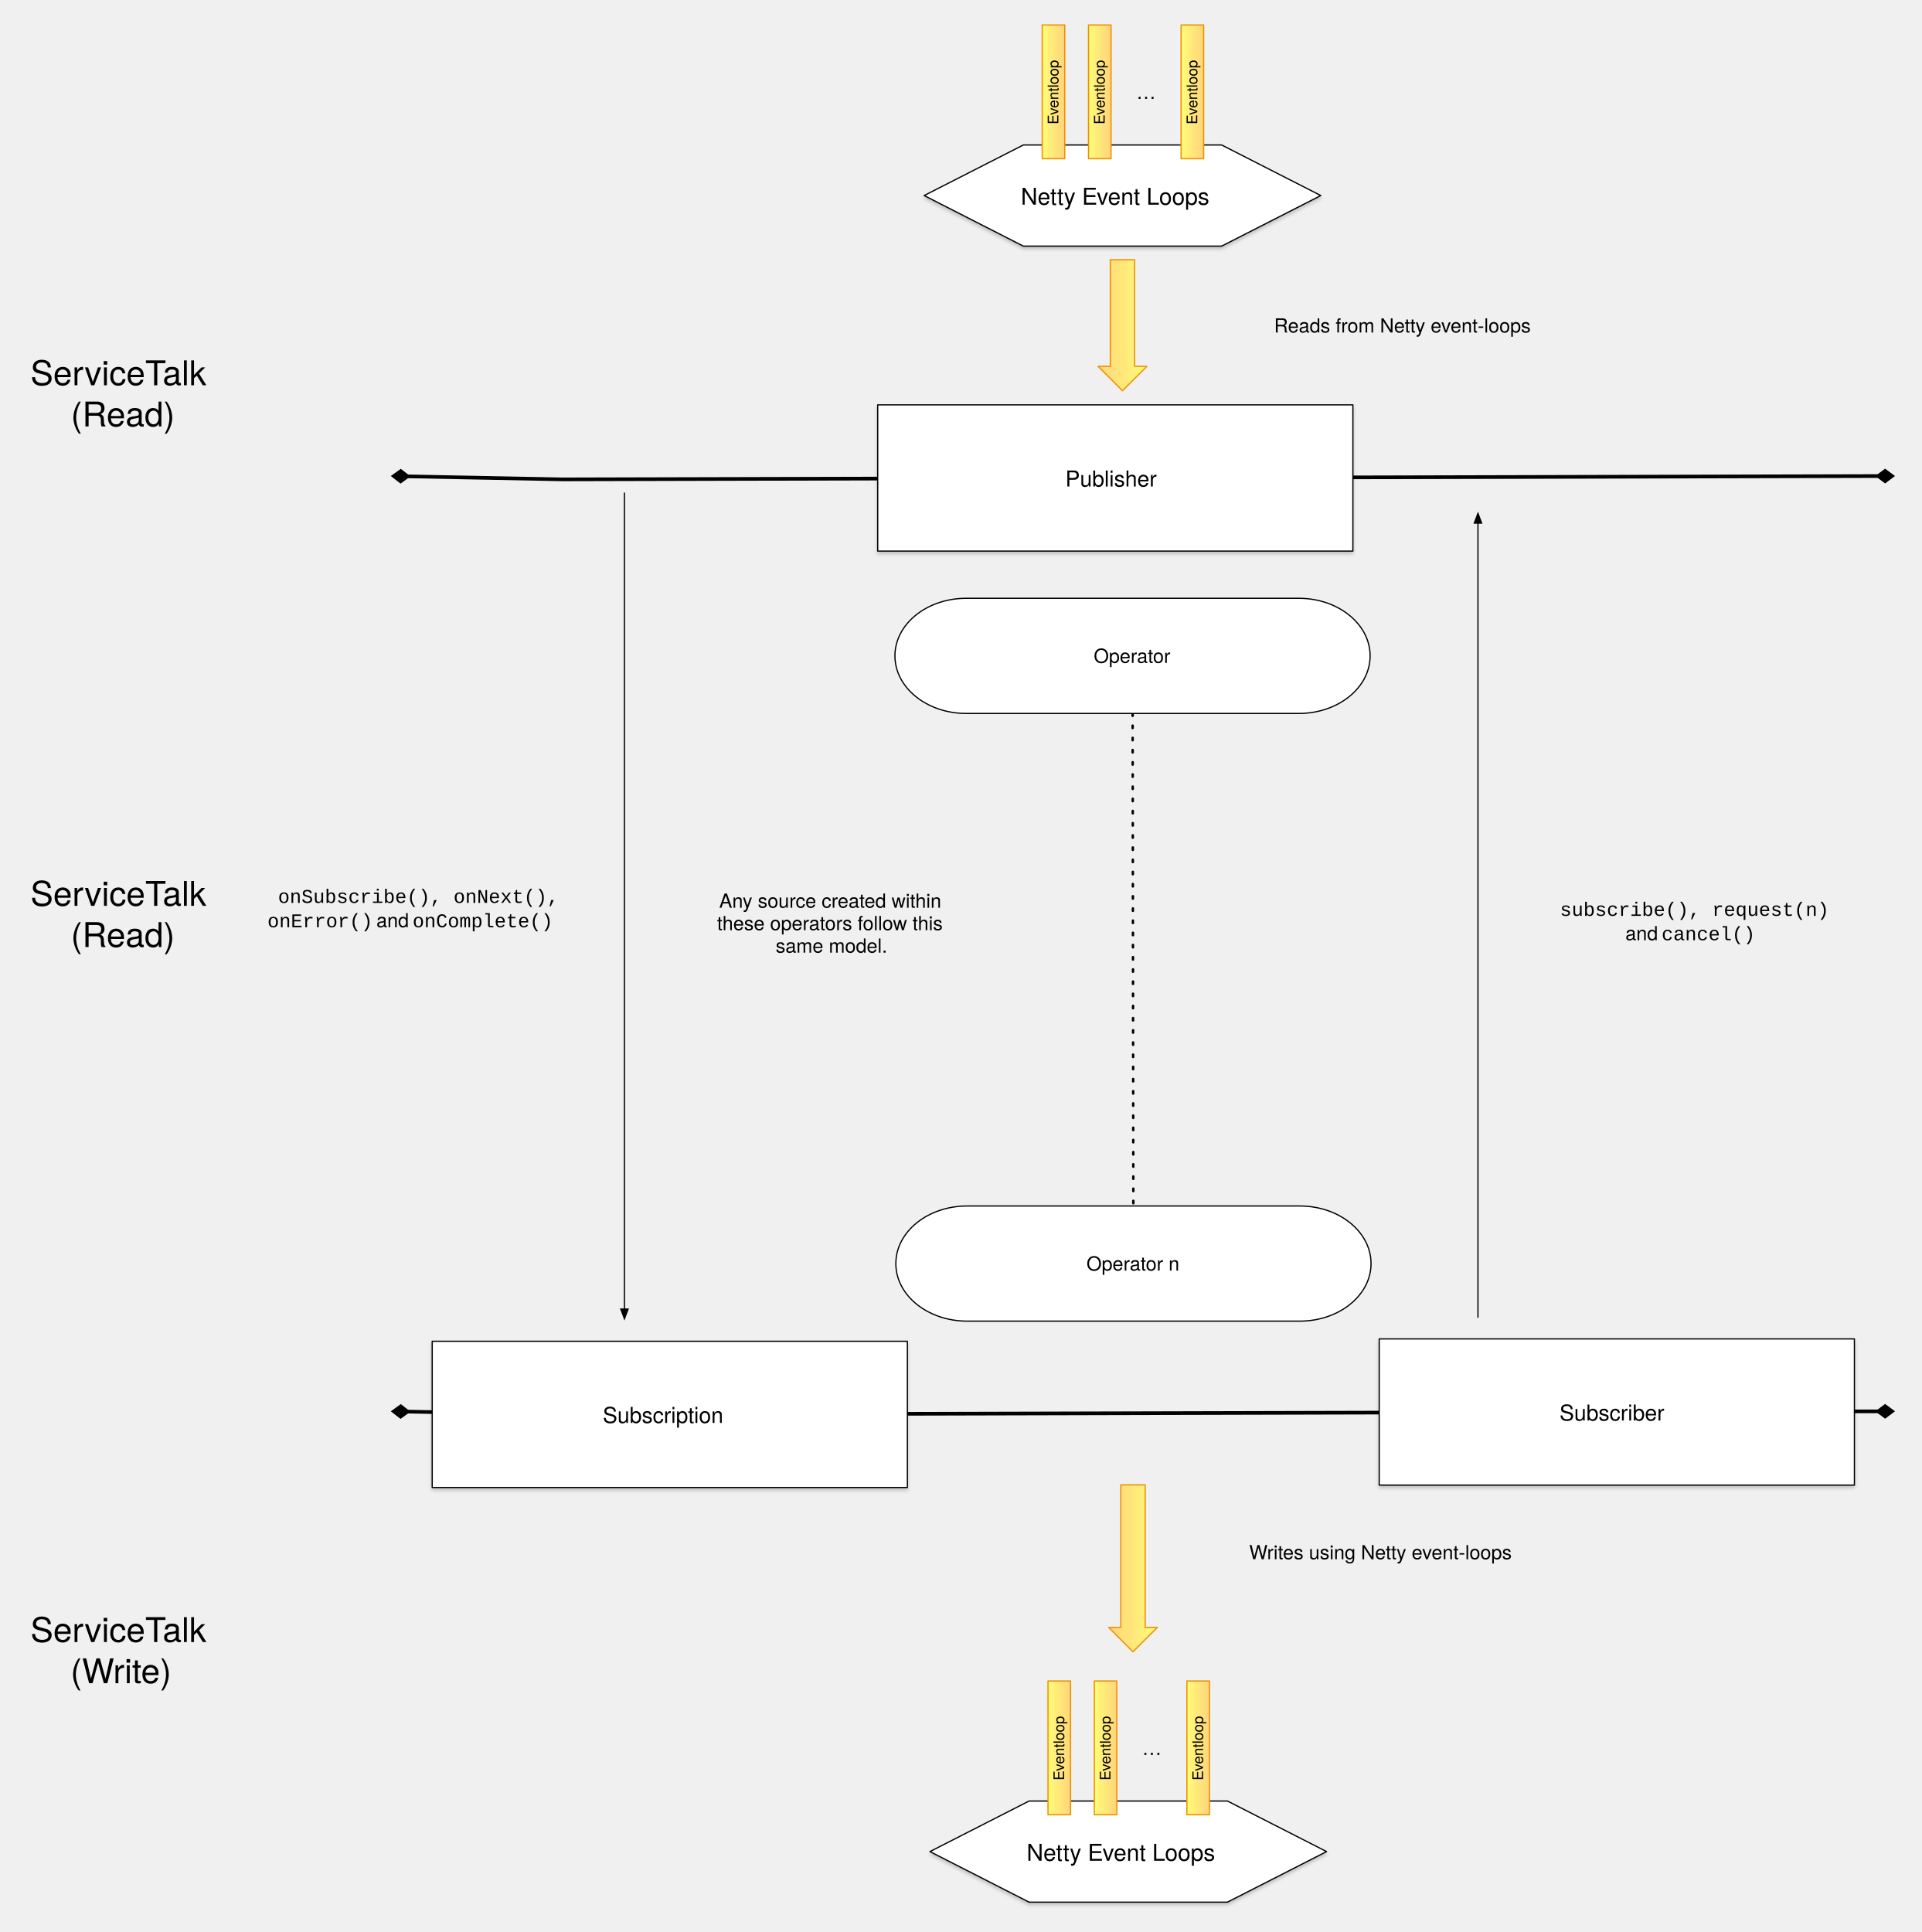
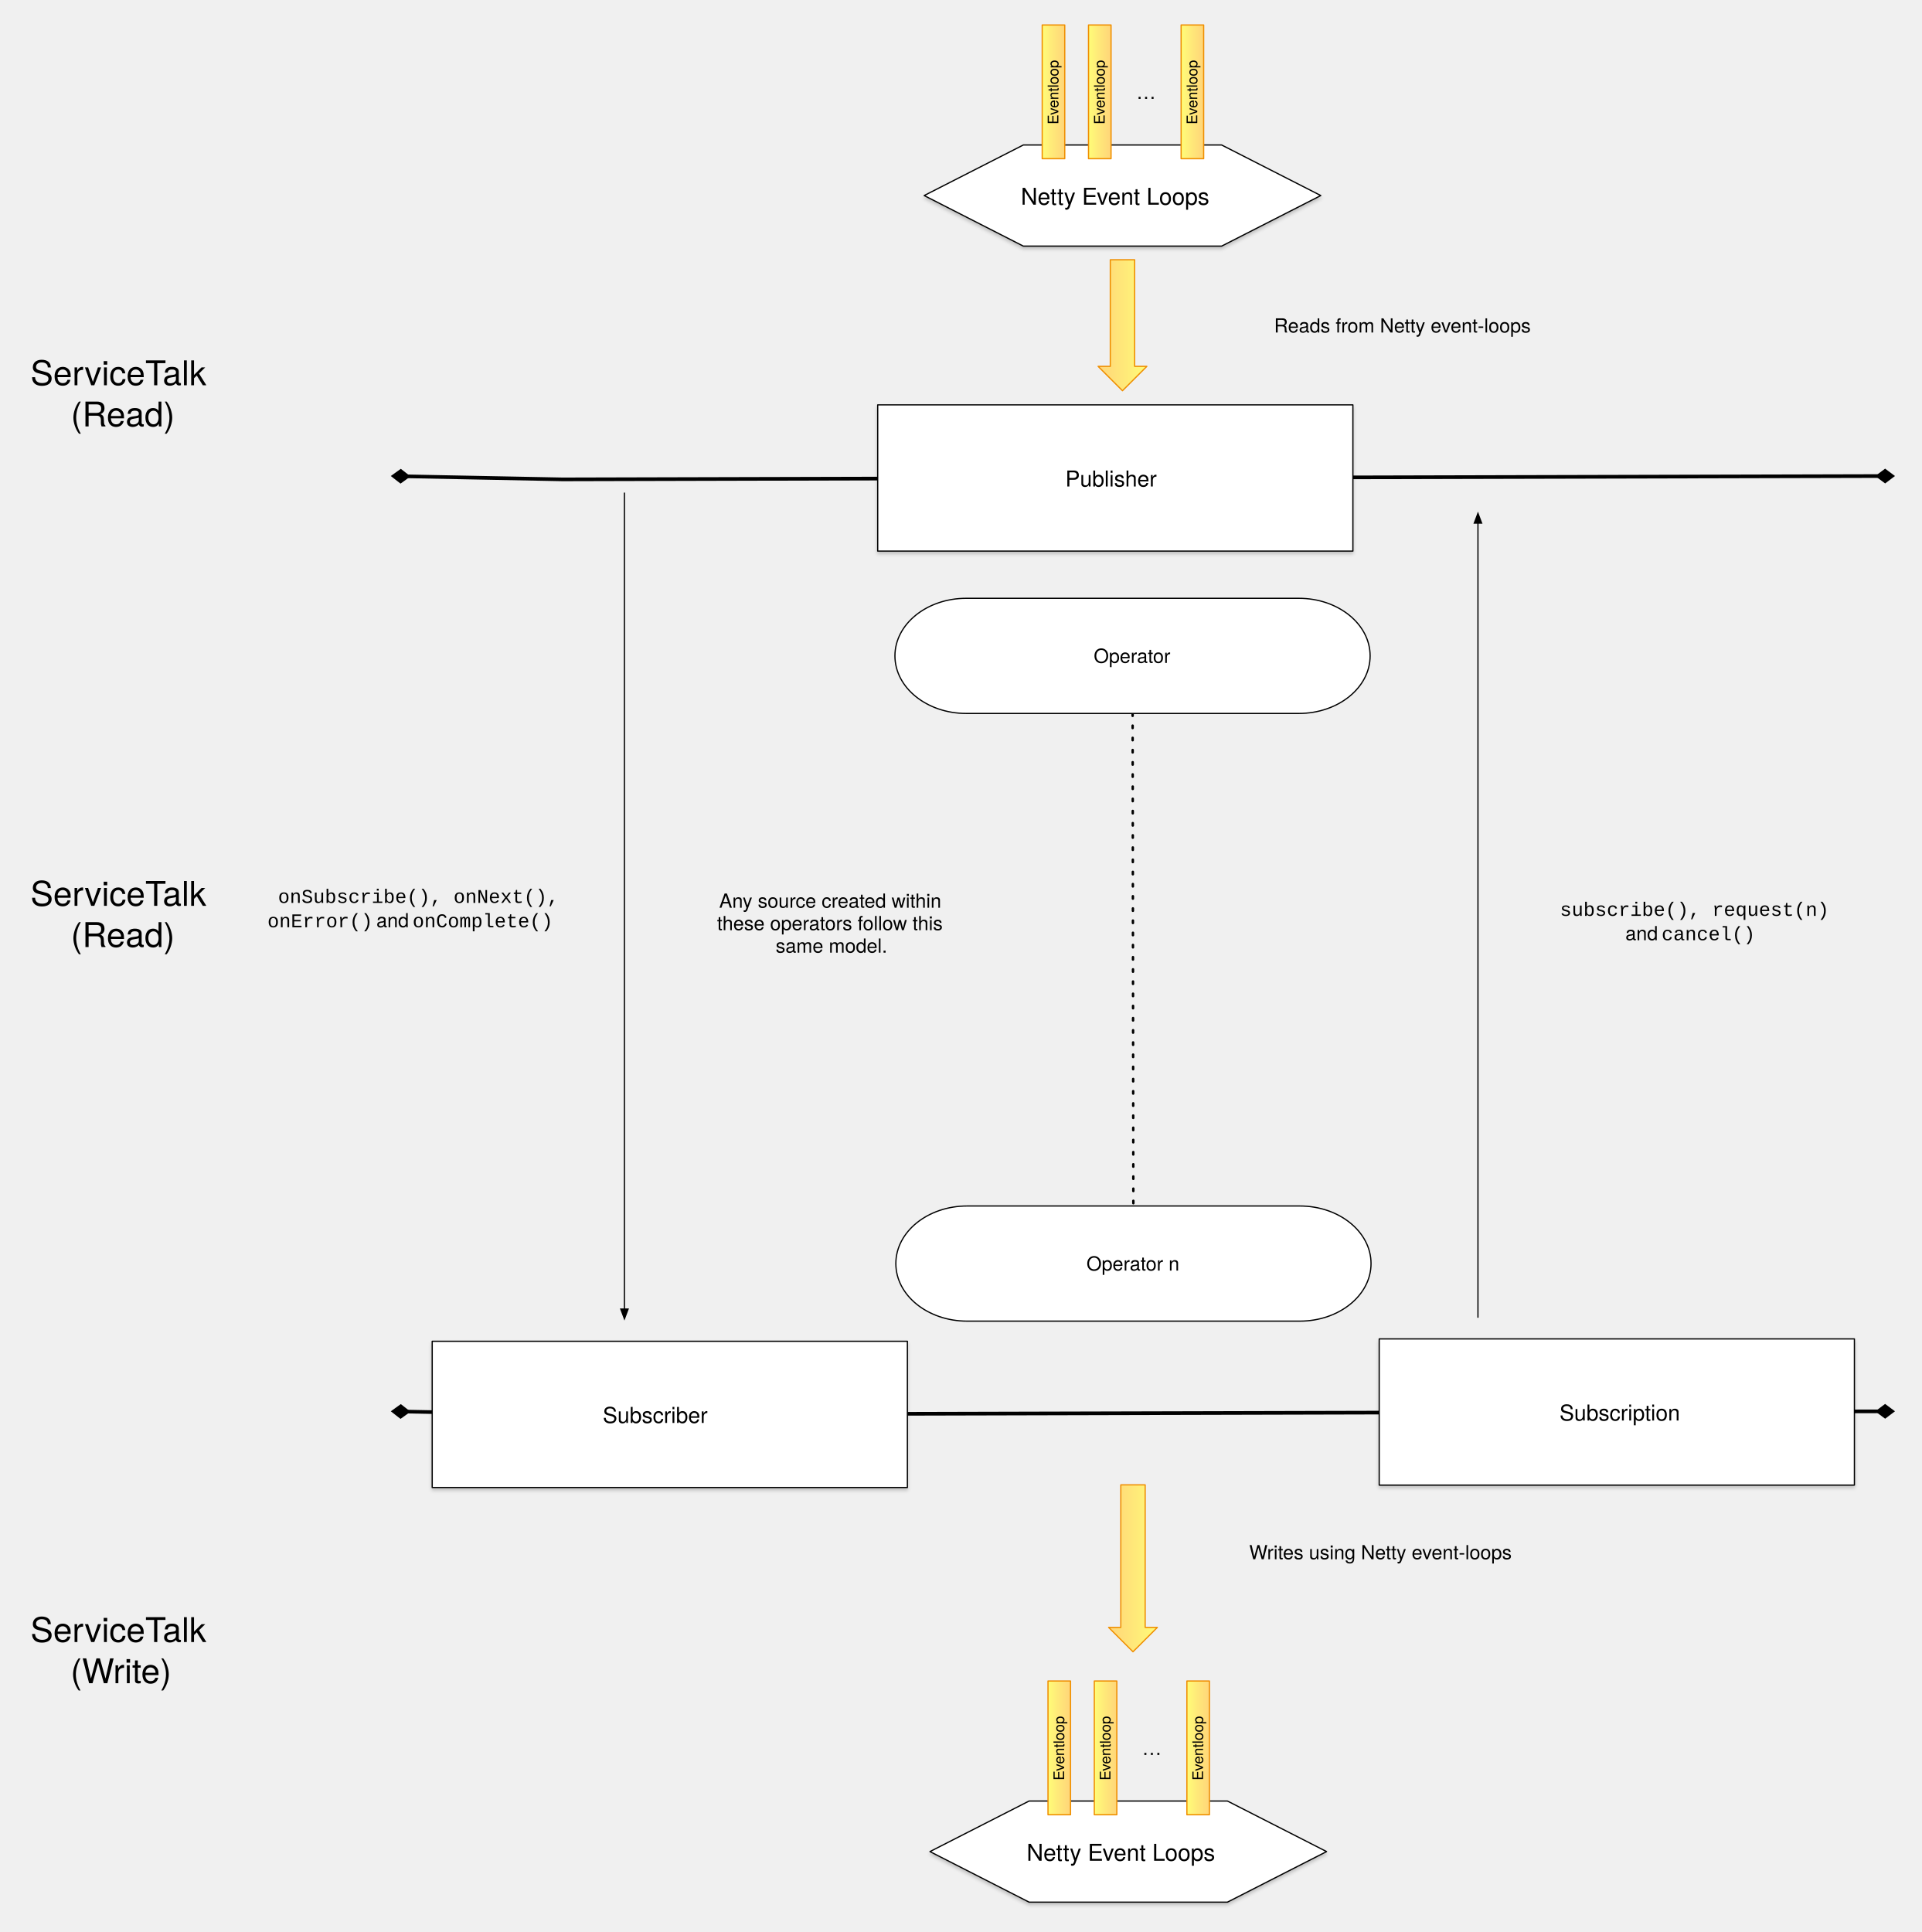
<svg xmlns="http://www.w3.org/2000/svg" xmlns:xlink="http://www.w3.org/1999/xlink" version="1.1" viewBox="-311.5 -115.688 1577.027 1585.688" width="1577.027" height="1585.688">
  <defs>
    <marker orient="auto" overflow="visible" markerUnits="strokeWidth" id="FilledDiamond_Marker" stroke-linejoin="miter" stroke-miterlimit="10" viewBox="-1 -3 6 6" markerWidth="6" markerHeight="6" color="black">
      <g>
        <path d="M 3.733 0 L 1.867 -1.4 L 0 0 L 1.867 1.4 Z" fill="currentColor" stroke="currentColor" stroke-width="1" />
      </g>
    </marker>
    <marker orient="auto" overflow="visible" markerUnits="strokeWidth" id="FilledDiamond_Marker_2" stroke-linejoin="miter" stroke-miterlimit="10" viewBox="-5 -3 6 6" markerWidth="6" markerHeight="6" color="black">
      <g>
        <path d="M -3.733 0 L -1.867 1.4 L 0 0 L -1.867 -1.4 Z" fill="currentColor" stroke="currentColor" stroke-width="1" />
      </g>
    </marker>
    <filter id="Shadow" filterUnits="userSpaceOnUse" x="-469.203" y="-274.257">
      <feGaussianBlur in="SourceAlpha" result="blur" stdDeviation="1.303" />
      <feOffset in="blur" result="offset" dx="0" dy="2" />
      <feFlood flood-color="black" flood-opacity=".2" result="flood" />
      <feComposite in="flood" in2="offset" operator="in" result="color" />
      <feMerge>
        <feMergeNode in="color" />
        <feMergeNode in="SourceGraphic" />
      </feMerge>
    </filter>
    <linearGradient x1="0" x2="1" id="Gradient" gradientUnits="userSpaceOnUse">
      <stop offset="0" stop-color="#fffd78" />
      <stop offset=".452" stop-color="#ffe979" />
      <stop offset="1" stop-color="#ffd579" />
    </linearGradient>
    <linearGradient id="Obj_Gradient" xlink:href="#Gradient" gradientTransform="translate(543.875 -40.31335) scale(18.5)" />
    <linearGradient id="Obj_Gradient_2" xlink:href="#Gradient" gradientTransform="translate(581.875 -40.31335) scale(18.5)" />
    <linearGradient id="Obj_Gradient_3" xlink:href="#Gradient" gradientTransform="translate(657.875 -40.31335) scale(18.5)" />
    <linearGradient id="Obj_Gradient_4" xlink:href="#Gradient" gradientTransform="translate(638.375 1171.5) rotate(180) scale(40)" />
    <linearGradient id="Obj_Gradient_5" xlink:href="#Gradient" gradientTransform="translate(548.621 1318.875) scale(18.5)" />
    <linearGradient id="Obj_Gradient_6" xlink:href="#Gradient" gradientTransform="translate(586.621 1318.875) scale(18.5)" />
    <linearGradient id="Obj_Gradient_7" xlink:href="#Gradient" gradientTransform="translate(662.621 1318.875) scale(18.5)" />
    <marker orient="auto" overflow="visible" markerUnits="strokeWidth" id="FilledArrow_Marker" stroke-linejoin="miter" stroke-miterlimit="10" viewBox="-1 -4 10 8" markerWidth="10" markerHeight="8" color="black">
      <g>
        <path d="M 8 0 L 0 -3 L 0 3 Z" fill="currentColor" stroke="currentColor" stroke-width="1" />
      </g>
    </marker>
    <linearGradient id="Obj_Gradient_8" xlink:href="#Gradient" gradientTransform="translate(629.75 151.25) rotate(180) scale(40)" />
  </defs>
  <g id="Read_Write" stroke-opacity="1" stroke="none" stroke-dasharray="none" fill="none" fill-opacity="1">
    <g id="Read_Write_Layer_1">
      <g id="Line_79">
        <path d="M 22.947 275.272 L 150.268 277.756 L 1230.077 275.035" marker-end="url(#FilledDiamond_Marker)" marker-start="url(#FilledDiamond_Marker_2)" stroke="black" stroke-linecap="round" stroke-linejoin="round" stroke-width="3" />
      </g>
      <g id="Line_24">
        <path d="M 22.947 1042.901 L 150.268 1045.385 L 1230.077 1042.664" marker-end="url(#FilledDiamond_Marker)" marker-start="url(#FilledDiamond_Marker_2)" stroke="black" stroke-linecap="round" stroke-linejoin="round" stroke-width="3" />
      </g>
      <g id="Graphic_2" filter="url(#Shadow)">
        <rect x="43.223" y="985.163" width="390" height="120" fill="white" />
        <rect x="43.223" y="985.163" width="390" height="120" stroke="black" stroke-linecap="round" stroke-linejoin="round" stroke-width="1" />
        <text transform="translate(48.22302 1034.163)" fill="black">
-           <tspan font-family="Helvetica" font-size="18" fill="black" x="134.998" y="18">Subscription</tspan>
+           <tspan font-family="Helvetica" font-size="18" fill="black" x="134.998" y="18">Subscriber</tspan>
        </text>
      </g>
      <g id="Graphic_3" filter="url(#Shadow)">
        <rect x="408.857" y="216.613" width="390" height="120" fill="white" />
        <rect x="408.857" y="216.613" width="390" height="120" stroke="black" stroke-linecap="round" stroke-linejoin="round" stroke-width="1" />
        <text transform="translate(413.8569 265.613)" fill="black">
          <tspan font-family="Helvetica" font-size="18" fill="black" x="148.99" y="18">Publisher</tspan>
        </text>
      </g>
      <g id="Group_75">
        <g id="Graphic_5" filter="url(#Shadow)">
          <path d="M 447 44.812 L 528.375 3.312 L 691.125 3.312 L 772.5 44.812 L 691.125 86.312 L 528.375 86.312 Z" fill="white" />
          <path d="M 447 44.812 L 528.375 3.312 L 691.125 3.312 L 772.5 44.812 L 691.125 86.312 L 528.375 86.312 Z" stroke="black" stroke-linecap="round" stroke-linejoin="round" stroke-width="1" />
          <text transform="translate(452 33.31165)" fill="black">
            <tspan font-family="Helvetica" font-size="19" fill="black" x="74.351" y="19">Netty Event Loops</tspan>
          </text>
        </g>
        <g id="Group_71">
          <g id="Graphic_6">
            <rect x="543.875" y="-95.188" width="18.5" height="109.75" fill="url(#Obj_Gradient)" />
            <rect x="543.875" y="-95.188" width="18.5" height="109.75" stroke="#ef8e00" stroke-linecap="round" stroke-linejoin="round" stroke-width="1" />
            <text transform="translate(546.125 -4.157098) rotate(-90)" fill="black">
              <tspan font-family="Helvetica" font-size="12" fill="black" x="9.47" y="11">Eventloop</tspan>
            </text>
          </g>
          <g id="Graphic_7">
            <rect x="581.875" y="-95.188" width="18.5" height="109.75" fill="url(#Obj_Gradient_2)" />
            <rect x="581.875" y="-95.188" width="18.5" height="109.75" stroke="#ef8e00" stroke-linecap="round" stroke-linejoin="round" stroke-width="1" />
            <text transform="translate(584.125 -4.157098) rotate(-90)" fill="black">
              <tspan font-family="Helvetica" font-size="12" fill="black" x="9.47" y="11">Eventloop</tspan>
            </text>
          </g>
          <g id="Graphic_9">
            <rect x="657.875" y="-95.188" width="18.5" height="109.75" fill="url(#Obj_Gradient_3)" />
            <rect x="657.875" y="-95.188" width="18.5" height="109.75" stroke="#ef8e00" stroke-linecap="round" stroke-linejoin="round" stroke-width="1" />
            <text transform="translate(660.125 -4.157098) rotate(-90)" fill="black">
              <tspan font-family="Helvetica" font-size="12" fill="black" x="9.47" y="11">Eventloop</tspan>
            </text>
          </g>
          <g id="Graphic_25">
            <text transform="translate(621.125 -49.53735)" fill="black">
              <tspan font-family="Helvetica Neue" font-size="16" fill="black" x="0" y="15">…</tspan>
            </text>
          </g>
        </g>
      </g>
      <g id="Group_93">
        <g id="Line_37">
          <line x1="618.071" y1="469.869" x2="618.679" y2="874.131" stroke="black" stroke-linecap="round" stroke-linejoin="round" stroke-dasharray="2.0,8.0" stroke-width="2" />
        </g>
        <g id="Graphic_31">
          <path d="M 481.5 375.369 L 754.5 375.369 C 786.792 375.369 813 396.537 813 422.619 C 813 448.701 786.792 469.869 754.5 469.869 L 481.5 469.869 C 449.208 469.869 423 448.701 423 422.619 C 423 396.537 449.208 375.369 481.5 375.369 Z" fill="white" />
          <path d="M 481.5 375.369 L 754.5 375.369 C 786.792 375.369 813 396.537 813 422.619 C 813 448.701 786.792 469.869 754.5 469.869 L 481.5 469.869 C 449.208 469.869 423 448.701 423 422.619 C 423 396.537 449.208 375.369 481.5 375.369 Z" stroke="black" stroke-linecap="round" stroke-linejoin="round" stroke-width="1" />
          <text transform="translate(467 413.3948)" fill="black">
            <tspan font-family="Helvetica Neue" font-size="16" fill="black" x="119.144" y="15">Operator</tspan>
          </text>
        </g>
        <g id="Graphic_33">
          <path d="M 482.25 874.131 L 755.25 874.131 C 787.542 874.131 813.75 895.299 813.75 921.381 C 813.75 947.463 787.542 968.631 755.25 968.631 L 482.25 968.631 C 449.958 968.631 423.75 947.463 423.75 921.381 C 423.75 895.299 449.958 874.131 482.25 874.131 Z" fill="white" />
          <path d="M 482.25 874.131 L 755.25 874.131 C 787.542 874.131 813.75 895.299 813.75 921.381 C 813.75 947.463 787.542 968.631 755.25 968.631 L 482.25 968.631 C 449.958 968.631 423.75 947.463 423.75 921.381 C 423.75 895.299 449.958 874.131 482.25 874.131 Z" stroke="black" stroke-linecap="round" stroke-linejoin="round" stroke-width="1" />
          <text transform="translate(467.75 912.1572)" fill="black">
            <tspan font-family="Helvetica Neue" font-size="16" fill="black" x="112.472" y="15">Operator n</tspan>
          </text>
        </g>
      </g>
      <g id="Graphic_72">
        <path d="M 608.375 1103 L 628.375 1103 L 628.375 1220 L 638.375 1220 L 618.375 1240 L 598.375 1220 L 608.375 1220 Z" fill="url(#Obj_Gradient_4)" />
        <path d="M 608.375 1103 L 628.375 1103 L 628.375 1220 L 638.375 1220 L 618.375 1240 L 598.375 1220 L 608.375 1220 Z" stroke="#ef8e00" stroke-linecap="round" stroke-linejoin="round" stroke-width="1" />
      </g>
      <g id="Graphic_78" filter="url(#Shadow)">
        <rect x="820.463" y="983.205" width="390" height="120" fill="white" />
        <rect x="820.463" y="983.205" width="390" height="120" stroke="black" stroke-linecap="round" stroke-linejoin="round" stroke-width="1" />
        <text transform="translate(825.4632 1032.205)" fill="black">
-           <tspan font-family="Helvetica" font-size="18" fill="black" x="142.983" y="18">Subscriber</tspan>
+           <tspan font-family="Helvetica" font-size="18" fill="black" x="142.983" y="18">Subscription</tspan>
        </text>
      </g>
      <g id="Graphic_80">
        <text transform="translate(277 614.328)" fill="black">
          <tspan font-family="Helvetica Neue" font-size="16" fill="black" x="1.752" y="15">Any source created within</tspan>
          <tspan font-family="Helvetica Neue" font-size="16" fill="black" x="8526513e-20" y="33.448">these operators follow this</tspan>
          <tspan font-family="Helvetica Neue" font-size="16" fill="black" x="48.136" y="51.896">same model.</tspan>
        </text>
      </g>
      <g id="Graphic_81">
        <text transform="translate(-92 612.3637)" fill="black">
          <tspan font-family="Courier New" font-size="16" fill="black" x="8.687" y="13">onSubscribe(), onNext(), </tspan>
          <tspan font-family="Courier New" font-size="16" fill="black" x="0" y="33">onError() </tspan>
          <tspan font-family="Helvetica Neue" font-size="16" fill="black" y="33">and</tspan>
          <tspan font-family="Courier New" font-size="16" fill="black" y="33"> onComplete()</tspan>
        </text>
      </g>
      <g id="Graphic_82">
        <text transform="translate(964 623)" fill="black">
          <tspan font-family="Courier New" font-size="16" fill="black" x="4.801" y="13">subscribe(), request(n) </tspan>
          <tspan font-family="Helvetica Neue" font-size="16" fill="black" x="58.524" y="33">and</tspan>
          <tspan font-family="Courier New" font-size="16" fill="black" y="33"> cancel()</tspan>
        </text>
      </g>
      <g id="Group_83">
        <g id="Graphic_89" filter="url(#Shadow)">
          <path d="M 451.746 1404 L 533.121 1362.5 L 695.871 1362.5 L 777.246 1404 L 695.871 1445.5 L 533.121 1445.5 Z" fill="white" />
          <path d="M 451.746 1404 L 533.121 1362.5 L 695.871 1362.5 L 777.246 1404 L 695.871 1445.5 L 533.121 1445.5 Z" stroke="black" stroke-linecap="round" stroke-linejoin="round" stroke-width="1" />
          <text transform="translate(456.746 1392.5)" fill="black">
            <tspan font-family="Helvetica" font-size="19" fill="black" x="74.351" y="19">Netty Event Loops</tspan>
          </text>
        </g>
        <g id="Group_84">
          <g id="Graphic_88">
            <rect x="548.621" y="1264" width="18.5" height="109.75" fill="url(#Obj_Gradient_5)" />
            <rect x="548.621" y="1264" width="18.5" height="109.75" stroke="#ef8e00" stroke-linecap="round" stroke-linejoin="round" stroke-width="1" />
            <text transform="translate(550.871 1355.031) rotate(-90)" fill="black">
              <tspan font-family="Helvetica" font-size="12" fill="black" x="9.47" y="11">Eventloop</tspan>
            </text>
          </g>
          <g id="Graphic_87">
            <rect x="586.621" y="1264" width="18.5" height="109.75" fill="url(#Obj_Gradient_6)" />
            <rect x="586.621" y="1264" width="18.5" height="109.75" stroke="#ef8e00" stroke-linecap="round" stroke-linejoin="round" stroke-width="1" />
            <text transform="translate(588.871 1355.031) rotate(-90)" fill="black">
              <tspan font-family="Helvetica" font-size="12" fill="black" x="9.47" y="11">Eventloop</tspan>
            </text>
          </g>
          <g id="Graphic_86">
            <rect x="662.621" y="1264" width="18.5" height="109.75" fill="url(#Obj_Gradient_7)" />
            <rect x="662.621" y="1264" width="18.5" height="109.75" stroke="#ef8e00" stroke-linecap="round" stroke-linejoin="round" stroke-width="1" />
            <text transform="translate(664.871 1355.031) rotate(-90)" fill="black">
              <tspan font-family="Helvetica" font-size="12" fill="black" x="9.47" y="11">Eventloop</tspan>
            </text>
          </g>
          <g id="Graphic_85">
            <text transform="translate(625.871 1309.651)" fill="black">
              <tspan font-family="Helvetica Neue" font-size="16" fill="black" x="0" y="15">…</tspan>
            </text>
          </g>
        </g>
      </g>
      <g id="Graphic_91">
        <text transform="translate(713.736 1149.078)" fill="black">
          <tspan font-family="Helvetica Neue" font-size="16" fill="black" x="0" y="15">Writes using Netty event-loops</tspan>
        </text>
      </g>
      <g id="Graphic_92">
        <text transform="translate(734.164 142.2383)" fill="black">
          <tspan font-family="Helvetica Neue" font-size="16" fill="black" x="4405365e-19" y="15">Reads from Netty event-loops</tspan>
        </text>
      </g>
      <g id="Graphic_99">
        <text transform="translate(-286.5 173.5)" fill="black">
          <tspan font-family="Helvetica Neue" font-size="28" fill="black" x="35527137e-20" y="27">ServiceTalk</tspan>
          <tspan font-family="Helvetica Neue" font-size="28" fill="black" x="33.194" y="60.812">(Read)</tspan>
        </text>
      </g>
      <g id="Line_106">
        <line x1="901.5" y1="965.446" x2="901.5" y2="313.636" marker-end="url(#FilledArrow_Marker)" stroke="black" stroke-linecap="round" stroke-linejoin="round" stroke-width="1" />
      </g>
      <g id="Line_107">
        <line x1="201" y1="289" x2="201" y2="958.731" marker-end="url(#FilledArrow_Marker)" stroke="black" stroke-linecap="round" stroke-linejoin="round" stroke-width="1" />
      </g>
      <g id="Graphic_109">
        <text transform="translate(-286.5 1205)" fill="black">
          <tspan font-family="Helvetica Neue" font-size="28" fill="black" x="35527137e-20" y="27">ServiceTalk</tspan>
          <tspan font-family="Helvetica Neue" font-size="28" fill="black" x="32.942" y="60.812">(Write)</tspan>
        </text>
      </g>
      <g id="Graphic_110">
        <text transform="translate(-286.5 600.7791)" fill="black">
          <tspan font-family="Helvetica Neue" font-size="28" fill="black" x="35527137e-20" y="27">ServiceTalk</tspan>
          <tspan font-family="Helvetica Neue" font-size="28" fill="black" x="33.194" y="60.812">(Read)</tspan>
        </text>
      </g>
      <g id="Graphic_111">
        <path d="M 599.75 97.5 L 619.75 97.5 L 619.75 185 L 629.75 185 L 609.75 205 L 589.75 185 L 599.75 185 Z" fill="url(#Obj_Gradient_8)" />
        <path d="M 599.75 97.5 L 619.75 97.5 L 619.75 185 L 629.75 185 L 609.75 205 L 589.75 185 L 599.75 185 Z" stroke="#ef8e00" stroke-linecap="round" stroke-linejoin="round" stroke-width="1" />
      </g>
    </g>
  </g>
</svg>
